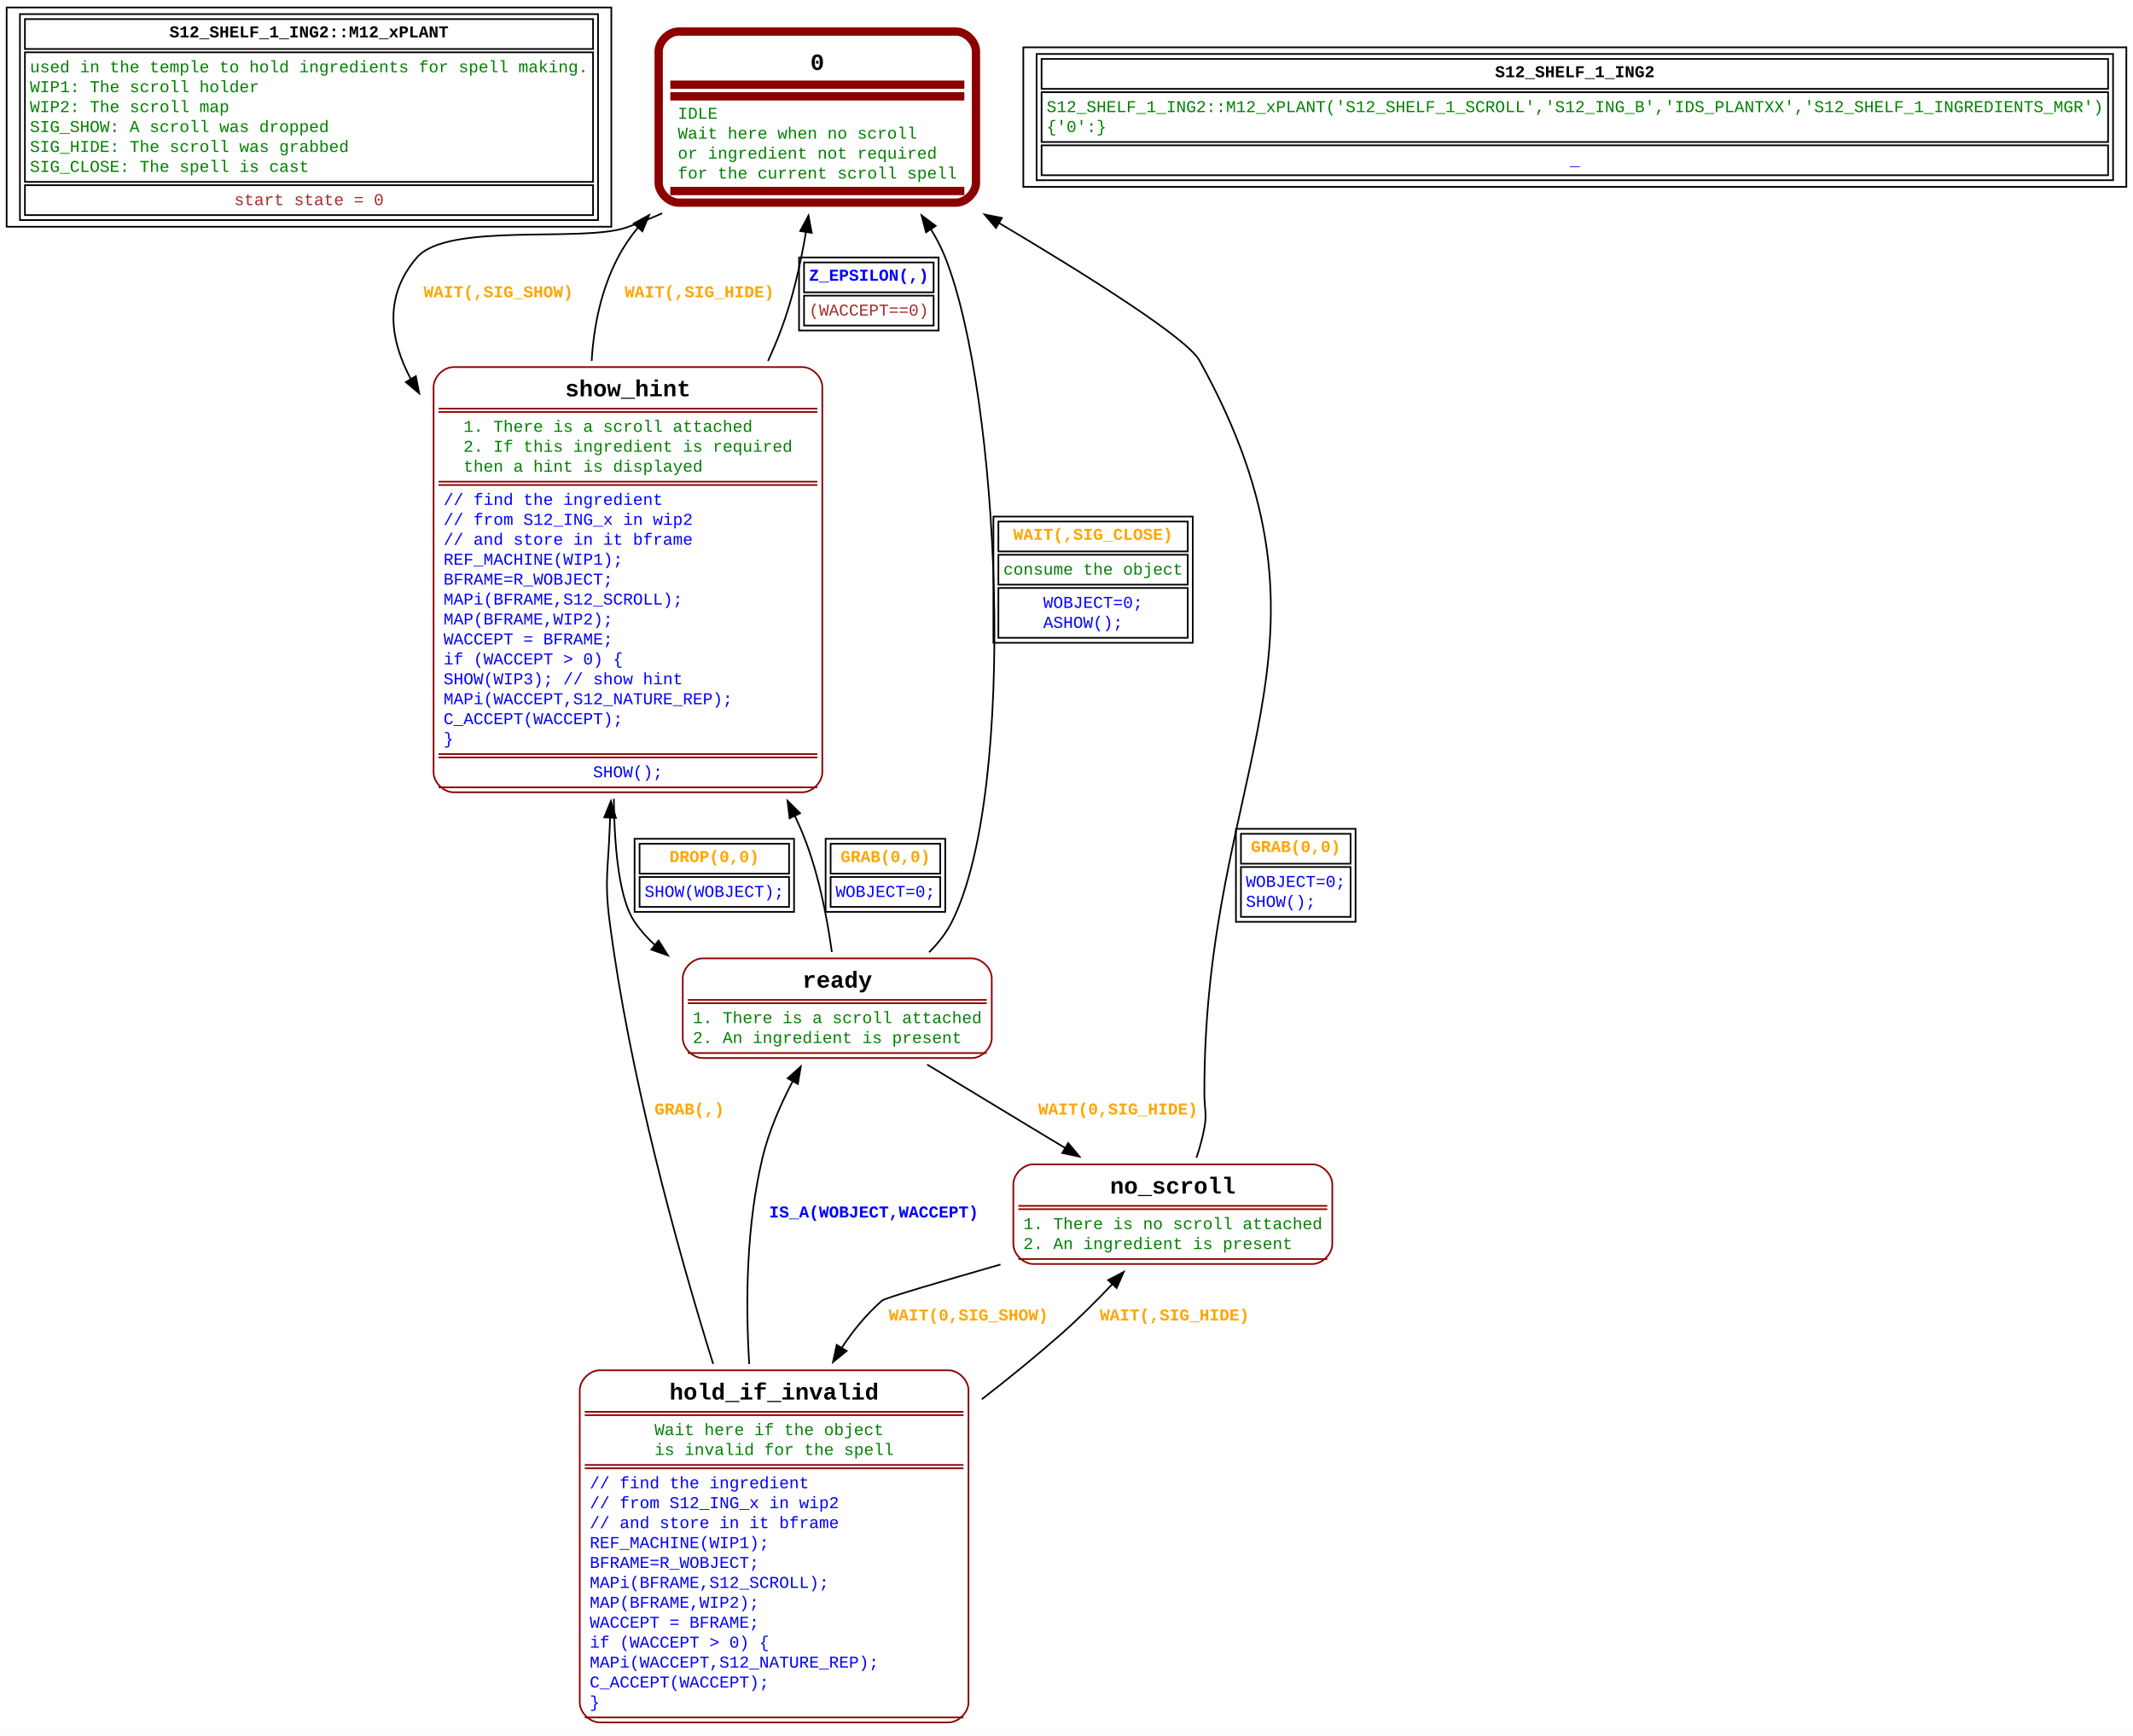
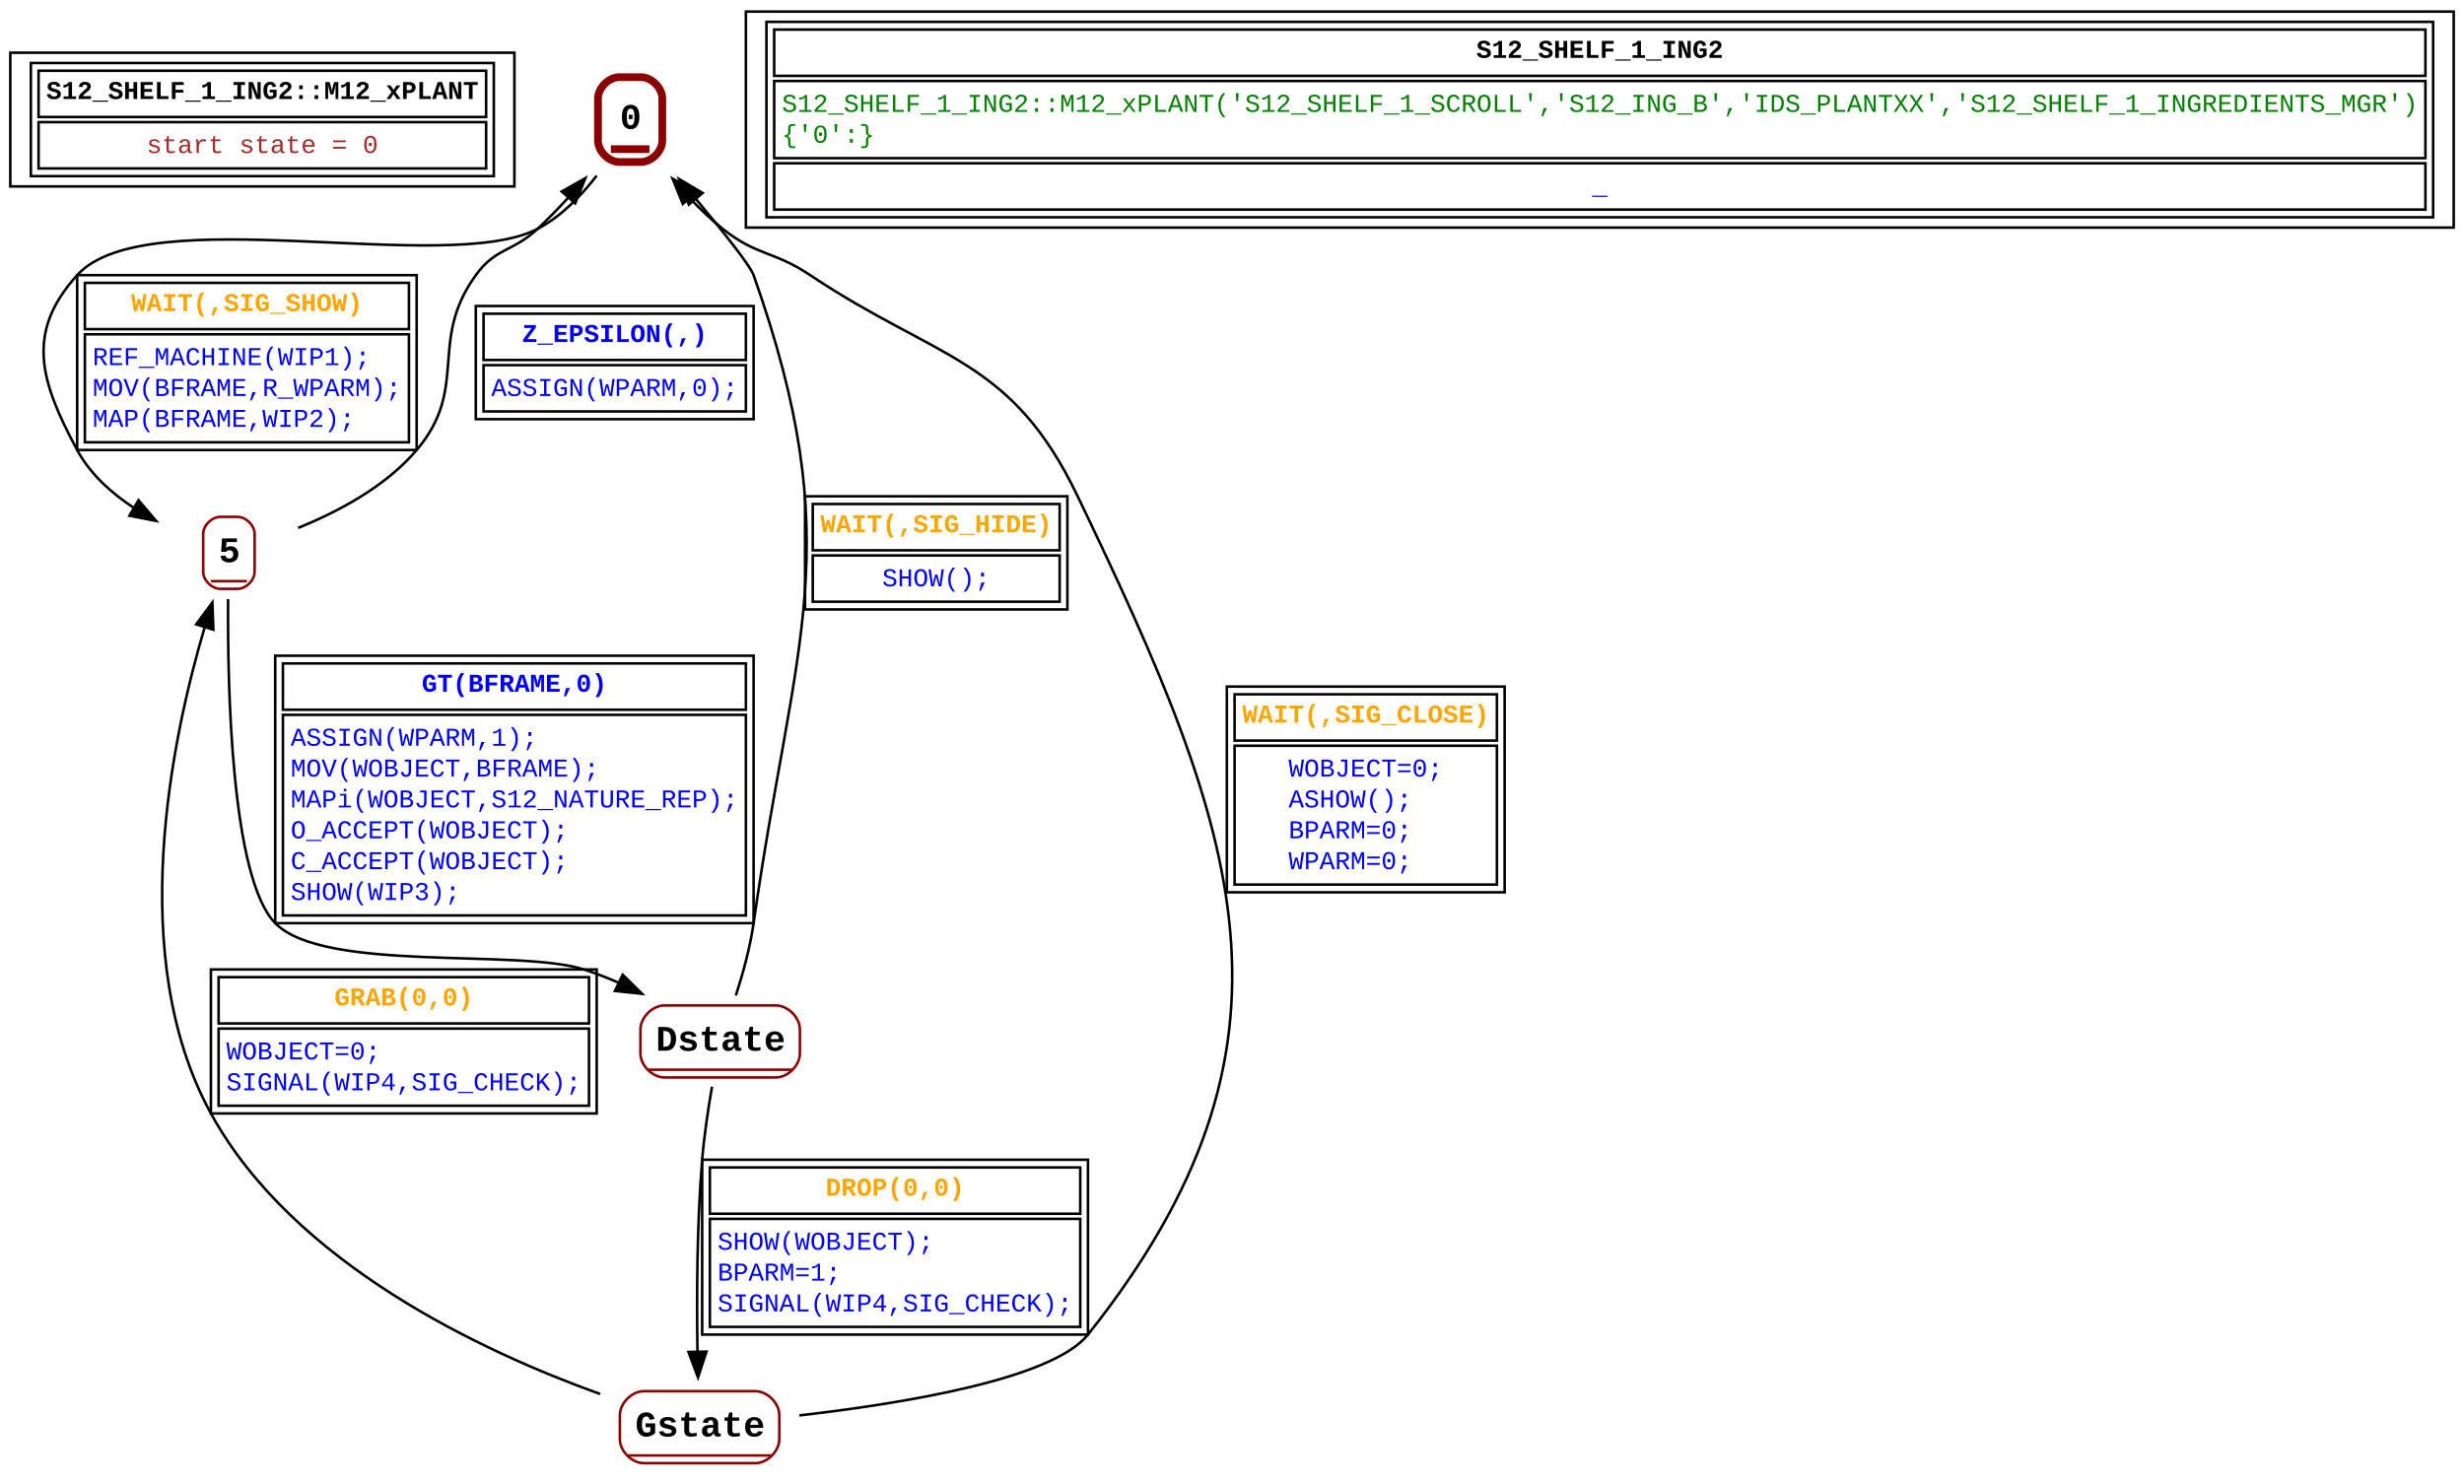
- <svg xmlns="http://www.w3.org/2000/svg" width="1284pt" height="1045pt" viewBox="0.00 0.00 1284.00 1045.00">
-   <g id="graph0" class="graph" transform="scale(1 1) rotate(0) translate(4 1041)">
-     <polygon fill="white" stroke="none" points="-4,4 -4,-1041 1280,-1041 1280,4 -4,4" />
+ <svg xmlns="http://www.w3.org/2000/svg" width="958pt" height="577pt" viewBox="0.00 0.00 958.00 577.00">
+   <g id="graph0" class="graph" transform="scale(1 1) rotate(0) translate(4 573)">
+     <polygon fill="white" stroke="none" points="-4,4 -4,-573 954,-573 954,4 -4,4" />
    <g id="node1" class="node">
-       <polygon fill="none" stroke="black" points="0,-904.5 0,-1036.5 364,-1036.5 364,-904.5 0,-904.5" />
-       <polygon fill="none" stroke="black" points="11,-1011.5 11,-1029.5 353,-1029.5 353,-1011.5 11,-1011.5" />
-       <text text-anchor="start" x="97.99" y="-1018.5" font-family="Courier New" font-weight="bold" font-size="10.00">S12_SHELF_1_ING2::M12_xPLANT</text>
-       <polygon fill="none" stroke="black" points="11,-931.5 11,-1009.5 353,-1009.5 353,-931.5 11,-931.5" />
-       <text text-anchor="start" x="14" y="-997.5" font-family="Courier New" font-size="10.00" fill="green">used in the temple to hold ingredients for spell making.</text>
-       <text text-anchor="start" x="14" y="-985.5" font-family="Courier New" font-size="10.00" fill="green">WIP1: The scroll holder</text>
-       <text text-anchor="start" x="14" y="-973.5" font-family="Courier New" font-size="10.00" fill="green">WIP2: The scroll map</text>
-       <text text-anchor="start" x="14" y="-961.5" font-family="Courier New" font-size="10.00" fill="green">SIG_SHOW: A scroll was dropped</text>
-       <text text-anchor="start" x="14" y="-949.5" font-family="Courier New" font-size="10.00" fill="green">SIG_HIDE: The scroll was grabbed</text>
-       <text text-anchor="start" x="14" y="-937.5" font-family="Courier New" font-size="10.00" fill="green">SIG_CLOSE: The spell is cast</text>
-       <polygon fill="none" stroke="black" points="11,-911.5 11,-929.5 353,-929.5 353,-911.5 11,-911.5" />
-       <text text-anchor="start" x="136.99" y="-917.5" font-family="Courier New" font-size="10.00" fill="brown">start state = 0</text>
-       <polygon fill="none" stroke="black" points="8,-908.5 8,-1032.5 356,-1032.5 356,-908.5 8,-908.5" />
+       <polygon fill="none" stroke="black" points="0,-500.5 0,-552.5 196,-552.5 196,-500.5 0,-500.5" />
+       <polygon fill="none" stroke="black" points="11,-527.5 11,-545.5 185,-545.5 185,-527.5 11,-527.5" />
+       <text text-anchor="start" x="14" y="-534.5" font-family="Courier New" font-weight="bold" font-size="10.00">S12_SHELF_1_ING2::M12_xPLANT</text>
+       <polygon fill="none" stroke="black" points="11,-507.5 11,-525.5 185,-525.5 185,-507.5 11,-507.5" />
+       <text text-anchor="start" x="52.99" y="-513.5" font-family="Courier New" font-size="10.00" fill="brown">start state = 0</text>
+       <polygon fill="none" stroke="black" points="8,-504.5 8,-548.5 188,-548.5 188,-504.5 8,-504.5" />
    </g>
    <g id="node2" class="node">
-       <polyline fill="none" stroke="darkred" stroke-width="5" points="399.5,-990 576.5,-990" />
-       <text text-anchor="start" x="483.8" y="-998.9" font-family="Courier New" font-weight="bold" font-size="14.00">0</text>
-       <polyline fill="none" stroke="darkred" stroke-width="5" points="399.5,-926 576.5,-926" />
-       <polyline fill="none" stroke="darkred" stroke-width="5" points="576.5,-983 399.5,-983" />
-       <text text-anchor="start" x="404" y="-969.5" font-family="Courier New" font-size="10.00" fill="green">IDLE</text>
-       <text text-anchor="start" x="404" y="-957.5" font-family="Courier New" font-size="10.00" fill="green">Wait here when no scroll</text>
-       <text text-anchor="start" x="404" y="-945.5" font-family="Courier New" font-size="10.00" fill="green">or ingredient not required </text>
-       <text text-anchor="start" x="404" y="-933.5" font-family="Courier New" font-size="10.00" fill="green">for the current scroll spell</text>
-       <path fill="none" stroke="darkred" stroke-width="5" d="M404.5,-919C404.5,-919 571.5,-919 571.5,-919 577.5,-919 583.5,-925 583.5,-931 583.5,-931 583.5,-1010 583.5,-1010 583.5,-1016 577.5,-1022 571.5,-1022 571.5,-1022 404.5,-1022 404.5,-1022 398.5,-1022 392.5,-1016 392.5,-1010 392.5,-1010 392.5,-931 392.5,-931 392.5,-925 398.5,-919 404.5,-919" />
+       <polyline fill="none" stroke="darkred" stroke-width="3" points="233.5,-515 248.5,-515" />
+       <text text-anchor="start" x="237" y="-522.9" font-family="Courier New" font-weight="bold" font-size="14.00">0</text>
+       <path fill="none" stroke="darkred" stroke-width="3" d="M236.83,-510C236.83,-510 245.17,-510 245.17,-510 249.33,-510 253.5,-514.17 253.5,-518.33 253.5,-518.33 253.5,-534.67 253.5,-534.67 253.5,-538.83 249.33,-543 245.17,-543 245.17,-543 236.83,-543 236.83,-543 232.67,-543 228.5,-538.83 228.5,-534.67 228.5,-534.67 228.5,-518.33 228.5,-518.33 228.5,-514.17 232.67,-510 236.83,-510" />
    </g>
    <g id="node3" class="node">
-       <polyline fill="none" stroke="darkred" points="260,-795 488,-795" />
-       <text text-anchor="start" x="336.19" y="-802.4" font-family="Courier New" font-weight="bold" font-size="14.00">show_hint</text>
-       <polyline fill="none" stroke="darkred" points="260,-751 488,-751" />
-       <polyline fill="none" stroke="darkred" points="488,-793 260,-793" />
-       <text text-anchor="start" x="274.98" y="-781" font-family="Courier New" font-size="10.00" fill="green">1. There is a scroll attached</text>
-       <text text-anchor="start" x="274.98" y="-769" font-family="Courier New" font-size="10.00" fill="green">2. If this ingredient is required</text>
-       <text text-anchor="start" x="274.98" y="-757" font-family="Courier New" font-size="10.00" fill="green">   then a hint is displayed</text>
-       <polyline fill="none" stroke="darkred" points="260,-587 488,-587" />
-       <polyline fill="none" stroke="darkred" points="488,-749 260,-749" />
-       <text text-anchor="start" x="263" y="-737" font-family="Courier New" font-size="10.00" fill="blue">// find the ingredient</text>
-       <text text-anchor="start" x="263" y="-725" font-family="Courier New" font-size="10.00" fill="blue">// from S12_ING_x in wip2</text>
-       <text text-anchor="start" x="263" y="-713" font-family="Courier New" font-size="10.00" fill="blue">// and store in it bframe</text>
-       <text text-anchor="start" x="263" y="-701" font-family="Courier New" font-size="10.00" fill="blue">REF_MACHINE(WIP1);</text>
-       <text text-anchor="start" x="263" y="-689" font-family="Courier New" font-size="10.00" fill="blue">BFRAME=R_WOBJECT;</text>
-       <text text-anchor="start" x="263" y="-677" font-family="Courier New" font-size="10.00" fill="blue">MAPi(BFRAME,S12_SCROLL);</text>
-       <text text-anchor="start" x="263" y="-665" font-family="Courier New" font-size="10.00" fill="blue">MAP(BFRAME,WIP2);</text>
-       <text text-anchor="start" x="263" y="-653" font-family="Courier New" font-size="10.00" fill="blue">WACCEPT = BFRAME;</text>
-       <text text-anchor="start" x="263" y="-641" font-family="Courier New" font-size="10.00" fill="blue">if (WACCEPT &gt; 0) {</text>
-       <text text-anchor="start" x="263" y="-629" font-family="Courier New" font-size="10.00" fill="blue">        SHOW(WIP3); // show hint</text>
-       <text text-anchor="start" x="263" y="-617" font-family="Courier New" font-size="10.00" fill="blue">        MAPi(WACCEPT,S12_NATURE_REP);</text>
-       <text text-anchor="start" x="263" y="-605" font-family="Courier New" font-size="10.00" fill="blue">        C_ACCEPT(WACCEPT);</text>
-       <text text-anchor="start" x="263" y="-593" font-family="Courier New" font-size="10.00" fill="blue">}</text>
-       <polyline fill="none" stroke="darkred" points="260,-567 488,-567" />
-       <polyline fill="none" stroke="darkred" points="488,-585 260,-585" />
-       <text text-anchor="start" x="353" y="-573" font-family="Courier New" font-size="10.00" fill="blue">SHOW();</text>
-       <path fill="none" stroke="darkred" d="M269,-564C269,-564 479,-564 479,-564 485,-564 491,-570 491,-576 491,-576 491,-808 491,-808 491,-814 485,-820 479,-820 479,-820 269,-820 269,-820 263,-820 257,-814 257,-808 257,-808 257,-576 257,-576 257,-570 263,-564 269,-564" />
+       <polyline fill="none" stroke="darkred" points="78,-347 92,-347" />
+       <text text-anchor="start" x="81" y="-354.4" font-family="Courier New" font-weight="bold" font-size="14.00">5</text>
+       <path fill="none" stroke="darkred" d="M81.67,-344C81.67,-344 88.33,-344 88.33,-344 91.67,-344 95,-347.33 95,-350.67 95,-350.67 95,-365.33 95,-365.33 95,-368.67 91.67,-372 88.33,-372 88.33,-372 81.67,-372 81.67,-372 78.33,-372 75,-368.67 75,-365.33 75,-365.33 75,-350.67 75,-350.67 75,-347.33 78.33,-344 81.67,-344" />
    </g>
    <g id="edge1" class="edge">
-       <path fill="none" stroke="black" d="M394.57,-912.57C387.41,-909.37 380.17,-906.46 373,-904 346.24,-894.84 265.53,-907.37 247,-886 227.43,-863.43 229.99,-837.66 243.47,-812.45" />
-       <polygon fill="black" stroke="black" points="246.32,-814.52 248.38,-804.13 240.29,-810.97 246.32,-814.52" />
-       <text text-anchor="start" x="251" y="-862" font-family="Courier New" font-weight="bold" font-size="10.00" fill="orange">WAIT(,SIG_SHOW)</text>
+       <path fill="none" stroke="black" d="M227.99,-504.68C221.98,-496.87 214.15,-488.74 205,-484 169.51,-465.6 52.82,-495.65 26,-466 5.73,-443.59 11.69,-424.62 26,-398 31.04,-388.63 39.43,-381.13 48.32,-375.32" />
+       <polygon fill="black" stroke="black" points="49.85,-378.48 56.72,-370.42 46.32,-372.43 49.85,-378.48" />
+       <polygon fill="none" stroke="black" points="29,-445 29,-463 155,-463 155,-445 29,-445" />
+       <text text-anchor="start" x="46.99" y="-452" font-family="Courier New" font-weight="bold" font-size="10.00" fill="orange">WAIT(,SIG_SHOW)</text>
+       <polygon fill="none" stroke="black" points="29,-401 29,-443 155,-443 155,-401 29,-401" />
+       <text text-anchor="start" x="32" y="-431" font-family="Courier New" font-size="10.00" fill="blue">REF_MACHINE(WIP1);</text>
+       <text text-anchor="start" x="32" y="-419" font-family="Courier New" font-size="10.00" fill="blue">MOV(BFRAME,R_WPARM);</text>
+       <text text-anchor="start" x="32" y="-407" font-family="Courier New" font-size="10.00" fill="blue">MAP(BFRAME,WIP2);</text>
+       <polygon fill="none" stroke="black" points="26,-398 26,-466 158,-466 158,-398 26,-398" />
    </g>
-     <g id="edge11" class="edge">
-       <path fill="none" stroke="black" d="M352.17,-823.75C353.47,-845.41 358.07,-866.98 368,-886 371.35,-892.42 375.45,-898.45 380.09,-904.09" />
-       <polygon fill="black" stroke="black" points="377.48,-906.43 386.77,-911.52 382.68,-901.74 377.48,-906.43" />
-       <text text-anchor="start" x="372" y="-862" font-family="Courier New" font-weight="bold" font-size="10.00" fill="orange">WAIT(,SIG_HIDE)</text>
+     <g id="edge3" class="edge">
+       <path fill="none" stroke="black" d="M111.87,-367.69C127.29,-373.92 145.92,-383.75 158,-398 178.63,-422.34 162.29,-440.16 181,-466 188.82,-476.8 195.24,-474.91 205,-484 209.06,-487.78 213.14,-491.99 217.01,-496.23" />
+       <polygon fill="black" stroke="black" points="214.37,-498.53 223.6,-503.73 219.63,-493.91 214.37,-498.53" />
+       <polygon fill="none" stroke="black" points="184,-433 184,-451 286,-451 286,-433 184,-433" />
+       <text text-anchor="start" x="198.99" y="-440" font-family="Courier New" font-weight="bold" font-size="10.00" fill="blue">Z_EPSILON(,)</text>
+       <polygon fill="none" stroke="black" points="184,-413 184,-431 286,-431 286,-413 184,-413" />
+       <text text-anchor="start" x="187" y="-419" font-family="Courier New" font-size="10.00" fill="blue">ASSIGN(WPARM,0);</text>
+       <polygon fill="none" stroke="black" points="181,-410 181,-454 289,-454 289,-410 181,-410" />
    </g>
-     <g id="edge12" class="edge">
-       <path fill="none" stroke="black" d="M458.34,-823.64C461.11,-829.75 463.69,-835.89 466,-842 473.08,-860.7 477.9,-881.82 481.17,-901.4" />
-       <polygon fill="black" stroke="black" points="477.7,-901.89 482.69,-911.23 484.62,-900.81 477.7,-901.89" />
-       <polygon fill="none" stroke="black" points="480,-865 480,-883 558,-883 558,-865 480,-865" />
-       <text text-anchor="start" x="483" y="-872" font-family="Courier New" font-weight="bold" font-size="10.00" fill="blue">Z_EPSILON(,)</text>
-       <polygon fill="none" stroke="black" points="480,-845 480,-863 558,-863 558,-845 480,-845" />
-       <text text-anchor="start" x="483" y="-851" font-family="Courier New" font-size="10.00" fill="brown">(WACCEPT==0)</text>
-       <polygon fill="none" stroke="black" points="477,-842 477,-886 561,-886 561,-842 477,-842" />
+     <g id="node4" class="node">
+       <polyline fill="none" stroke="darkred" points="248,-157 304,-157" />
+       <text text-anchor="start" x="251" y="-164.4" font-family="Courier New" font-weight="bold" font-size="14.00">Dstate</text>
+       <path fill="none" stroke="darkred" d="M254.33,-154C254.33,-154 297.67,-154 297.67,-154 302.33,-154 307,-158.67 307,-163.33 307,-163.33 307,-172.67 307,-172.67 307,-177.33 302.33,-182 297.67,-182 297.67,-182 254.33,-182 254.33,-182 249.67,-182 245,-177.33 245,-172.67 245,-172.67 245,-163.33 245,-163.33 245,-158.67 249.67,-154 254.33,-154" />
+     </g>
+     <g id="edge2" class="edge">
+       <path fill="none" stroke="black" d="M84.68,-340.01C84.42,-306.05 85.87,-231.54 103,-214 121.84,-194.71 197.32,-204.23 223,-196 227.54,-194.55 232.16,-192.74 236.69,-190.76" />
+       <polygon fill="black" stroke="black" points="238.09,-193.97 245.64,-186.53 235.1,-187.64 238.09,-193.97" />
+       <polygon fill="none" stroke="black" points="106,-297 106,-315 286,-315 286,-297 106,-297" />
+       <text text-anchor="start" x="159.99" y="-304" font-family="Courier New" font-weight="bold" font-size="10.00" fill="blue">GT(BFRAME,0)</text>
+       <polygon fill="none" stroke="black" points="106,-217 106,-295 286,-295 286,-217 106,-217" />
+       <text text-anchor="start" x="109" y="-283" font-family="Courier New" font-size="10.00" fill="blue">ASSIGN(WPARM,1);</text>
+       <text text-anchor="start" x="109" y="-271" font-family="Courier New" font-size="10.00" fill="blue">MOV(WOBJECT,BFRAME);</text>
+       <text text-anchor="start" x="109" y="-259" font-family="Courier New" font-size="10.00" fill="blue">MAPi(WOBJECT,S12_NATURE_REP);</text>
+       <text text-anchor="start" x="109" y="-247" font-family="Courier New" font-size="10.00" fill="blue">O_ACCEPT(WOBJECT);</text>
+       <text text-anchor="start" x="109" y="-235" font-family="Courier New" font-size="10.00" fill="blue">C_ACCEPT(WOBJECT);</text>
+       <text text-anchor="start" x="109" y="-223" font-family="Courier New" font-size="10.00" fill="blue">SHOW(WIP3);</text>
+       <polygon fill="none" stroke="black" points="103,-214 103,-318 289,-318 289,-214 103,-214" />
+     </g>
+     <g id="edge5" class="edge">
+       <path fill="none" stroke="black" d="M282.09,-185.85C284.79,-194.2 287.66,-204.5 289,-214 304.7,-324.89 326.29,-360.39 289,-466 287.68,-469.75 277.09,-483.01 266.19,-496.07" />
+       <polygon fill="black" stroke="black" points="263.81,-493.45 260.05,-503.36 269.17,-497.96 263.81,-493.45" />
+       <polygon fill="none" stroke="black" points="312,-359 312,-377 408,-377 408,-359 312,-359" />
+       <text text-anchor="start" x="315" y="-366" font-family="Courier New" font-weight="bold" font-size="10.00" fill="orange">WAIT(,SIG_HIDE)</text>
+       <polygon fill="none" stroke="black" points="312,-339 312,-357 408,-357 408,-339 312,-339" />
+       <text text-anchor="start" x="339" y="-345" font-family="Courier New" font-size="10.00" fill="blue">SHOW();</text>
+       <polygon fill="none" stroke="black" points="309,-336 309,-380 411,-380 411,-336 309,-336" />
    </g>
    <g id="node5" class="node">
-       <polyline fill="none" stroke="darkred" points="410,-439 590,-439" />
-       <text text-anchor="start" x="479" y="-446.4" font-family="Courier New" font-weight="bold" font-size="14.00">ready</text>
-       <polyline fill="none" stroke="darkred" points="410,-407 590,-407" />
-       <polyline fill="none" stroke="darkred" points="590,-437 410,-437" />
-       <text text-anchor="start" x="413" y="-425" font-family="Courier New" font-size="10.00" fill="green">1. There is a scroll attached</text>
-       <text text-anchor="start" x="413" y="-413" font-family="Courier New" font-size="10.00" fill="green">2. An ingredient is present</text>
-       <path fill="none" stroke="darkred" d="M419,-404C419,-404 581,-404 581,-404 587,-404 593,-410 593,-416 593,-416 593,-452 593,-452 593,-458 587,-464 581,-464 581,-464 419,-464 419,-464 413,-464 407,-458 407,-452 407,-452 407,-416 407,-416 407,-410 413,-404 419,-404" />
+       <polyline fill="none" stroke="darkred" points="240,-7 296,-7" />
+       <text text-anchor="start" x="243" y="-14.4" font-family="Courier New" font-weight="bold" font-size="14.00">Gstate</text>
+       <path fill="none" stroke="darkred" d="M246.33,-4C246.33,-4 289.67,-4 289.67,-4 294.33,-4 299,-8.67 299,-13.33 299,-13.33 299,-22.67 299,-22.67 299,-27.33 294.33,-32 289.67,-32 289.67,-32 246.33,-32 246.33,-32 241.67,-32 237,-27.33 237,-22.67 237,-22.67 237,-13.33 237,-13.33 237,-8.67 241.67,-4 246.33,-4" />
    </g>
-     <g id="edge10" class="edge">
-       <path fill="none" stroke="black" d="M365.51,-560.1C365.88,-528.03 369.07,-499.14 378,-486 381.55,-480.78 385.74,-476.09 390.41,-471.88" />
-       <polygon fill="black" stroke="black" points="392.45,-474.73 398.08,-465.76 388.08,-469.26 392.45,-474.73" />
-       <polygon fill="none" stroke="black" points="381,-515 381,-533 471,-533 471,-515 381,-515" />
-       <text text-anchor="start" x="399" y="-522" font-family="Courier New" font-weight="bold" font-size="10.00" fill="orange">DROP(0,0)</text>
-       <polygon fill="none" stroke="black" points="381,-495 381,-513 471,-513 471,-495 381,-495" />
-       <text text-anchor="start" x="384" y="-501" font-family="Courier New" font-size="10.00" fill="blue">SHOW(WOBJECT);</text>
-       <polygon fill="none" stroke="black" points="378,-492 378,-536 474,-536 474,-492 378,-492" />
+     <g id="edge4" class="edge">
+       <path fill="none" stroke="black" d="M272.83,-150.4C271.36,-141.93 269.78,-131.46 269,-122 266.93,-96.79 266.84,-67.99 267.18,-47.27" />
+       <polygon fill="black" stroke="black" points="270.67,-47.39 267.39,-37.32 263.68,-47.24 270.67,-47.39" />
+       <polygon fill="none" stroke="black" points="272,-101 272,-119 416,-119 416,-101 272,-101" />
+       <text text-anchor="start" x="317" y="-108" font-family="Courier New" font-weight="bold" font-size="10.00" fill="orange">DROP(0,0)</text>
+       <polygon fill="none" stroke="black" points="272,-57 272,-99 416,-99 416,-57 272,-57" />
+       <text text-anchor="start" x="275" y="-87" font-family="Courier New" font-size="10.00" fill="blue">SHOW(WOBJECT);</text>
+       <text text-anchor="start" x="275" y="-75" font-family="Courier New" font-size="10.00" fill="blue">BPARM=1;</text>
+       <text text-anchor="start" x="275" y="-63" font-family="Courier New" font-size="10.00" fill="blue">SIGNAL(WIP4,SIG_CHECK);</text>
+       <polygon fill="none" stroke="black" points="269,-54 269,-122 419,-122 419,-54 269,-54" />
    </g>
-     <g id="node4" class="node">
-       <polyline fill="none" stroke="darkred" points="348,-191 576,-191" />
-       <text text-anchor="start" x="398.99" y="-198.4" font-family="Courier New" font-weight="bold" font-size="14.00">hold_if_invalid</text>
-       <polyline fill="none" stroke="darkred" points="348,-159 576,-159" />
-       <polyline fill="none" stroke="darkred" points="576,-189 348,-189" />
-       <text text-anchor="start" x="389.99" y="-177" font-family="Courier New" font-size="10.00" fill="green">Wait here if the object</text>
-       <text text-anchor="start" x="389.99" y="-165" font-family="Courier New" font-size="10.00" fill="green">is invalid for the spell</text>
-       <polyline fill="none" stroke="darkred" points="348,-7 576,-7" />
-       <polyline fill="none" stroke="darkred" points="576,-157 348,-157" />
-       <text text-anchor="start" x="351" y="-145" font-family="Courier New" font-size="10.00" fill="blue">// find the ingredient</text>
-       <text text-anchor="start" x="351" y="-133" font-family="Courier New" font-size="10.00" fill="blue">// from S12_ING_x in wip2</text>
-       <text text-anchor="start" x="351" y="-121" font-family="Courier New" font-size="10.00" fill="blue">// and store in it bframe</text>
-       <text text-anchor="start" x="351" y="-109" font-family="Courier New" font-size="10.00" fill="blue">REF_MACHINE(WIP1);</text>
-       <text text-anchor="start" x="351" y="-97" font-family="Courier New" font-size="10.00" fill="blue">BFRAME=R_WOBJECT;</text>
-       <text text-anchor="start" x="351" y="-85" font-family="Courier New" font-size="10.00" fill="blue">MAPi(BFRAME,S12_SCROLL);</text>
-       <text text-anchor="start" x="351" y="-73" font-family="Courier New" font-size="10.00" fill="blue">MAP(BFRAME,WIP2);</text>
-       <text text-anchor="start" x="351" y="-61" font-family="Courier New" font-size="10.00" fill="blue">WACCEPT = BFRAME;</text>
-       <text text-anchor="start" x="351" y="-49" font-family="Courier New" font-size="10.00" fill="blue">if (WACCEPT &gt; 0) {</text>
-       <text text-anchor="start" x="351" y="-37" font-family="Courier New" font-size="10.00" fill="blue">        MAPi(WACCEPT,S12_NATURE_REP);</text>
-       <text text-anchor="start" x="351" y="-25" font-family="Courier New" font-size="10.00" fill="blue">        C_ACCEPT(WACCEPT);</text>
-       <text text-anchor="start" x="351" y="-13" font-family="Courier New" font-size="10.00" fill="blue">}</text>
-       <path fill="none" stroke="darkred" d="M357,-4C357,-4 567,-4 567,-4 573,-4 579,-10 579,-16 579,-16 579,-204 579,-204 579,-210 573,-216 567,-216 567,-216 357,-216 357,-216 351,-216 345,-210 345,-204 345,-204 345,-16 345,-16 345,-10 351,-4 357,-4" />
+     <g id="edge7" class="edge">
+       <path fill="none" stroke="black" d="M306.8,-22.58C346.81,-27.16 405.23,-36.67 419,-54 509.15,-167.44 477.72,-249.38 415,-380 389.04,-434.07 360.87,-432.68 311,-466 296.78,-475.5 290.39,-473.36 277,-484 272.45,-487.62 268.03,-491.86 263.93,-496.23" />
+       <polygon fill="black" stroke="black" points="261.48,-493.71 257.5,-503.53 266.73,-498.34 261.48,-493.71" />
+       <polygon fill="none" stroke="black" points="476,-285 476,-303 578,-303 578,-285 476,-285" />
+       <text text-anchor="start" x="479" y="-292" font-family="Courier New" font-weight="bold" font-size="10.00" fill="orange">WAIT(,SIG_CLOSE)</text>
+       <polygon fill="none" stroke="black" points="476,-229 476,-283 578,-283 578,-229 476,-229" />
+       <text text-anchor="start" x="497" y="-271" font-family="Courier New" font-size="10.00" fill="blue">WOBJECT=0;</text>
+       <text text-anchor="start" x="497" y="-259" font-family="Courier New" font-size="10.00" fill="blue">ASHOW();</text>
+       <text text-anchor="start" x="497" y="-247" font-family="Courier New" font-size="10.00" fill="blue">BPARM=0;</text>
+       <text text-anchor="start" x="497" y="-235" font-family="Courier New" font-size="10.00" fill="blue">WPARM=0;</text>
+       <polygon fill="none" stroke="black" points="473,-226 473,-306 581,-306 581,-226 473,-226" />
    </g>
-     <g id="edge2" class="edge">
-       <path fill="none" stroke="black" d="M425.28,-219.86C402.29,-293.92 374.85,-394.69 363,-486 359.8,-510.68 362.08,-517.13 363,-542 363.08,-544.24 363.17,-546.49 363.27,-548.76" />
-       <polygon fill="black" stroke="black" points="359.77,-548.87 363.73,-558.7 366.76,-548.55 359.77,-548.87" />
-       <text text-anchor="start" x="390" y="-370" font-family="Courier New" font-weight="bold" font-size="10.00" fill="orange">GRAB(,)</text>
-     </g>
-     <g id="edge3" class="edge">
-       <path fill="none" stroke="black" d="M447,-219.79C444.61,-259.36 445.5,-304.14 455,-344 458.78,-359.86 465.87,-376.09 473.32,-390.27" />
-       <polygon fill="black" stroke="black" points="470.16,-391.79 478.03,-398.88 476.3,-388.43 470.16,-391.79" />
-       <text text-anchor="start" x="459" y="-308" font-family="Courier New" font-weight="bold" font-size="10.00" fill="blue">IS_A(WOBJECT,WACCEPT)</text>
+     <g id="edge6" class="edge">
+       <path fill="none" stroke="black" d="M229.31,-30.91C183.71,-47.28 110.08,-81.54 78,-140 44.7,-200.69 62.78,-285.99 75.66,-329.35" />
+       <polygon fill="black" stroke="black" points="72.27,-330.21 78.58,-338.72 78.95,-328.13 72.27,-330.21" />
+       <polygon fill="none" stroke="black" points="81,-175 81,-193 225,-193 225,-175 81,-175" />
+       <text text-anchor="start" x="126" y="-182" font-family="Courier New" font-weight="bold" font-size="10.00" fill="orange">GRAB(0,0)</text>
+       <polygon fill="none" stroke="black" points="81,-143 81,-173 225,-173 225,-143 81,-143" />
+       <text text-anchor="start" x="84" y="-161" font-family="Courier New" font-size="10.00" fill="blue">WOBJECT=0;</text>
+       <text text-anchor="start" x="84" y="-149" font-family="Courier New" font-size="10.00" fill="blue">SIGNAL(WIP4,SIG_CHECK);</text>
+       <polygon fill="none" stroke="black" points="78,-140 78,-196 228,-196 228,-140 78,-140" />
    </g>
    <g id="node6" class="node">
-       <polyline fill="none" stroke="darkred" points="609,-315 795,-315" />
-       <text text-anchor="start" x="664.19" y="-322.4" font-family="Courier New" font-weight="bold" font-size="14.00">no_scroll</text>
-       <polyline fill="none" stroke="darkred" points="609,-283 795,-283" />
-       <polyline fill="none" stroke="darkred" points="795,-313 609,-313" />
-       <text text-anchor="start" x="612" y="-301" font-family="Courier New" font-size="10.00" fill="green">1. There is no scroll attached</text>
-       <text text-anchor="start" x="612" y="-289" font-family="Courier New" font-size="10.00" fill="green">2. An ingredient is present</text>
-       <path fill="none" stroke="darkred" d="M618,-280C618,-280 786,-280 786,-280 792,-280 798,-286 798,-292 798,-292 798,-328 798,-328 798,-334 792,-340 786,-340 786,-340 618,-340 618,-340 612,-340 606,-334 606,-328 606,-328 606,-292 606,-292 606,-286 612,-280 618,-280" />
-     </g>
-     <g id="edge4" class="edge">
-       <path fill="none" stroke="black" d="M587,-198.54C603.51,-211.32 619.92,-224.68 635,-238 645.42,-247.21 656.04,-257.8 665.66,-267.95" />
-       <polygon fill="black" stroke="black" points="663.07,-270.31 672.45,-275.23 668.19,-265.53 663.07,-270.31" />
-       <text text-anchor="start" x="658" y="-246" font-family="Courier New" font-weight="bold" font-size="10.00" fill="orange">WAIT(,SIG_HIDE)</text>
-     </g>
-     <g id="edge9" class="edge">
-       <path fill="none" stroke="black" d="M555.29,-467.69C560.78,-473.11 565.58,-479.22 569,-486 609.03,-565.37 597.83,-803.39 565,-886 562.62,-891.99 559.59,-897.81 556.13,-903.4" />
-       <polygon fill="black" stroke="black" points="553.46,-901.1 550.75,-911.35 559.25,-905.02 553.46,-901.1" />
-       <polygon fill="none" stroke="black" points="597,-709 597,-727 711,-727 711,-709 597,-709" />
-       <text text-anchor="start" x="605.99" y="-716" font-family="Courier New" font-weight="bold" font-size="10.00" fill="orange">WAIT(,SIG_CLOSE)</text>
-       <polygon fill="none" stroke="black" points="597,-689 597,-707 711,-707 711,-689 597,-689" />
-       <text text-anchor="start" x="600" y="-695" font-family="Courier New" font-size="10.00" fill="green">consume the object</text>
-       <polygon fill="none" stroke="black" points="597,-657 597,-687 711,-687 711,-657 597,-657" />
-       <text text-anchor="start" x="624" y="-675" font-family="Courier New" font-size="10.00" fill="blue">WOBJECT=0;</text>
-       <text text-anchor="start" x="624" y="-663" font-family="Courier New" font-size="10.00" fill="blue">ASHOW();</text>
-       <polygon fill="none" stroke="black" points="594,-654 594,-730 714,-730 714,-654 594,-654" />
-     </g>
-     <g id="edge7" class="edge">
-       <path fill="none" stroke="black" d="M496.75,-467.87C493.76,-489.59 488.19,-518.31 478,-542 476.86,-544.66 475.66,-547.33 474.42,-549.99" />
-       <polygon fill="black" stroke="black" points="471.32,-548.35 470.07,-558.87 477.61,-551.43 471.32,-548.35" />
-       <polygon fill="none" stroke="black" points="496,-515 496,-533 562,-533 562,-515 496,-515" />
-       <text text-anchor="start" x="502" y="-522" font-family="Courier New" font-weight="bold" font-size="10.00" fill="orange">GRAB(0,0)</text>
-       <polygon fill="none" stroke="black" points="496,-495 496,-513 562,-513 562,-495 496,-495" />
-       <text text-anchor="start" x="499" y="-501" font-family="Courier New" font-size="10.00" fill="blue">WOBJECT=0;</text>
-       <polygon fill="none" stroke="black" points="493,-492 493,-536 565,-536 565,-492 493,-492" />
-     </g>
-     <g id="edge8" class="edge">
-       <path fill="none" stroke="black" d="M554.14,-400.07C573.91,-388.06 596.45,-374.4 617,-362 623.69,-357.97 630.67,-353.76 637.64,-349.57" />
-       <polygon fill="black" stroke="black" points="639.04,-352.81 645.81,-344.66 635.44,-346.81 639.04,-352.81" />
-       <text text-anchor="start" x="621" y="-370" font-family="Courier New" font-weight="bold" font-size="10.00" fill="orange">WAIT(0,SIG_HIDE)</text>
-     </g>
-     <g id="edge5" class="edge">
-       <path fill="none" stroke="black" d="M716.22,-343.99C718.2,-349.89 719.93,-356.05 721,-362 722.58,-370.75 721.03,-373.11 721,-382 720.33,-578.45 813.35,-652.24 718,-824 710.64,-837.25 652.87,-873.78 597.07,-906.92" />
-       <polygon fill="black" stroke="black" points="595.54,-903.75 588.72,-911.86 599.11,-909.78 595.54,-903.75" />
-       <polygon fill="none" stroke="black" points="743,-521 743,-539 809,-539 809,-521 743,-521" />
-       <text text-anchor="start" x="749" y="-528" font-family="Courier New" font-weight="bold" font-size="10.00" fill="orange">GRAB(0,0)</text>
-       <polygon fill="none" stroke="black" points="743,-489 743,-519 809,-519 809,-489 743,-489" />
-       <text text-anchor="start" x="746" y="-507" font-family="Courier New" font-size="10.00" fill="blue">WOBJECT=0;</text>
-       <text text-anchor="start" x="746" y="-495" font-family="Courier New" font-size="10.00" fill="blue">SHOW();</text>
-       <polygon fill="none" stroke="black" points="740,-486 740,-542 812,-542 812,-486 740,-486" />
-     </g>
-     <g id="edge6" class="edge">
-       <path fill="none" stroke="black" d="M598.26,-279.7C561.47,-269.14 528.64,-259.44 527,-258 517.58,-249.76 509.47,-239.89 502.49,-229.22" />
-       <polygon fill="black" stroke="black" points="505.64,-227.65 497.44,-220.94 499.66,-231.3 505.64,-227.65" />
-       <text text-anchor="start" x="531" y="-246" font-family="Courier New" font-weight="bold" font-size="10.00" fill="orange">WAIT(0,SIG_SHOW)</text>
-     </g>
-     <g id="node7" class="node">
-       <polygon fill="none" stroke="black" points="612,-928.5 612,-1012.5 1276,-1012.5 1276,-928.5 612,-928.5" />
-       <polygon fill="none" stroke="black" points="623,-987.5 623,-1005.5 1265,-1005.5 1265,-987.5 623,-987.5" />
-       <text text-anchor="start" x="895.99" y="-994.5" font-family="Courier New" font-weight="bold" font-size="10.00">S12_SHELF_1_ING2</text>
-       <polygon fill="none" stroke="black" points="623,-955.5 623,-985.5 1265,-985.5 1265,-955.5 623,-955.5" />
-       <text text-anchor="start" x="626" y="-973.5" font-family="Courier New" font-size="10.00" fill="green">S12_SHELF_1_ING2::M12_xPLANT('S12_SHELF_1_SCROLL','S12_ING_B','IDS_PLANTXX','S12_SHELF_1_INGREDIENTS_MGR')</text>
-       <text text-anchor="start" x="626" y="-961.5" font-family="Courier New" font-size="10.00" fill="green">{'0':}</text>
-       <polygon fill="none" stroke="black" points="623,-935.5 623,-953.5 1265,-953.5 1265,-935.5 623,-935.5" />
-       <text text-anchor="start" x="941" y="-941.5" font-family="Courier New" font-size="10.00" fill="blue">_</text>
-       <polygon fill="none" stroke="black" points="620,-932.5 620,-1008.5 1268,-1008.5 1268,-932.5 620,-932.5" />
+       <polygon fill="none" stroke="black" points="286,-484.5 286,-568.5 950,-568.5 950,-484.5 286,-484.5" />
+       <polygon fill="none" stroke="black" points="297,-543.5 297,-561.5 939,-561.5 939,-543.5 297,-543.5" />
+       <text text-anchor="start" x="569.99" y="-550.5" font-family="Courier New" font-weight="bold" font-size="10.00">S12_SHELF_1_ING2</text>
+       <polygon fill="none" stroke="black" points="297,-511.5 297,-541.5 939,-541.5 939,-511.5 297,-511.5" />
+       <text text-anchor="start" x="300" y="-529.5" font-family="Courier New" font-size="10.00" fill="green">S12_SHELF_1_ING2::M12_xPLANT('S12_SHELF_1_SCROLL','S12_ING_B','IDS_PLANTXX','S12_SHELF_1_INGREDIENTS_MGR')</text>
+       <text text-anchor="start" x="300" y="-517.5" font-family="Courier New" font-size="10.00" fill="green">{'0':}</text>
+       <polygon fill="none" stroke="black" points="297,-491.5 297,-509.5 939,-509.5 939,-491.5 297,-491.5" />
+       <text text-anchor="start" x="615" y="-497.5" font-family="Courier New" font-size="10.00" fill="blue">_</text>
+       <polygon fill="none" stroke="black" points="294,-488.5 294,-564.5 942,-564.5 942,-488.5 294,-488.5" />
    </g>
  </g>
</svg>
